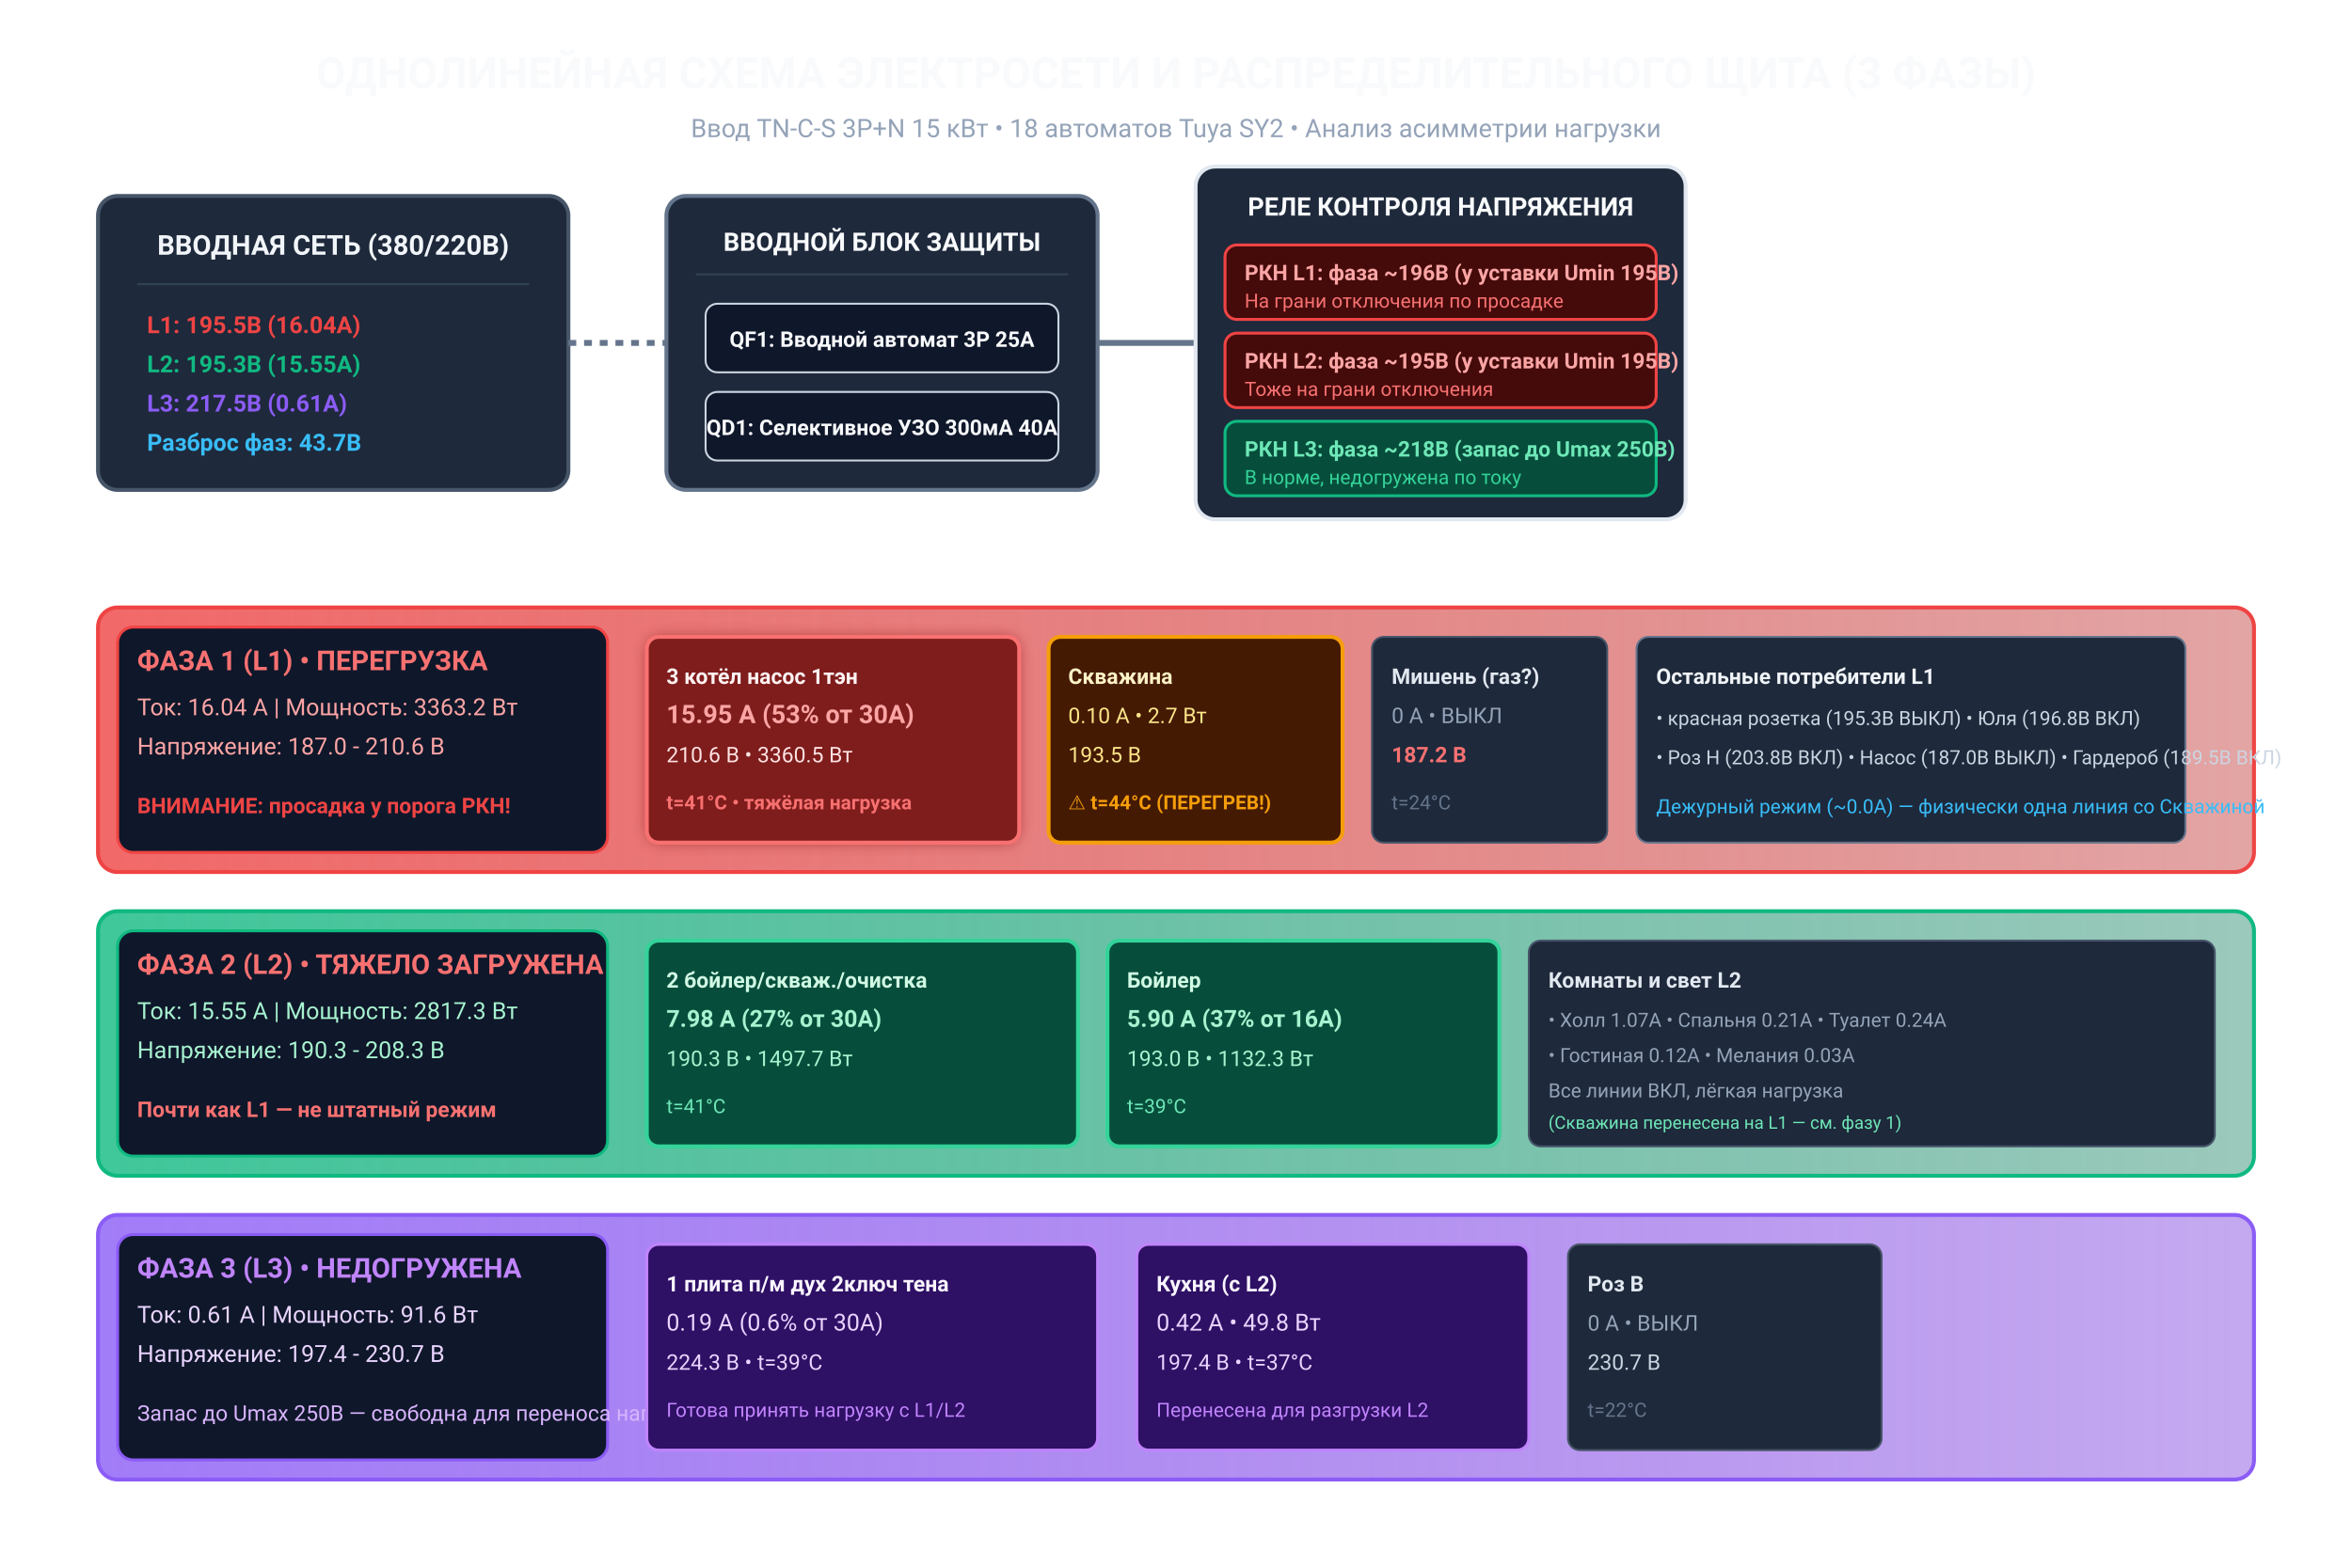
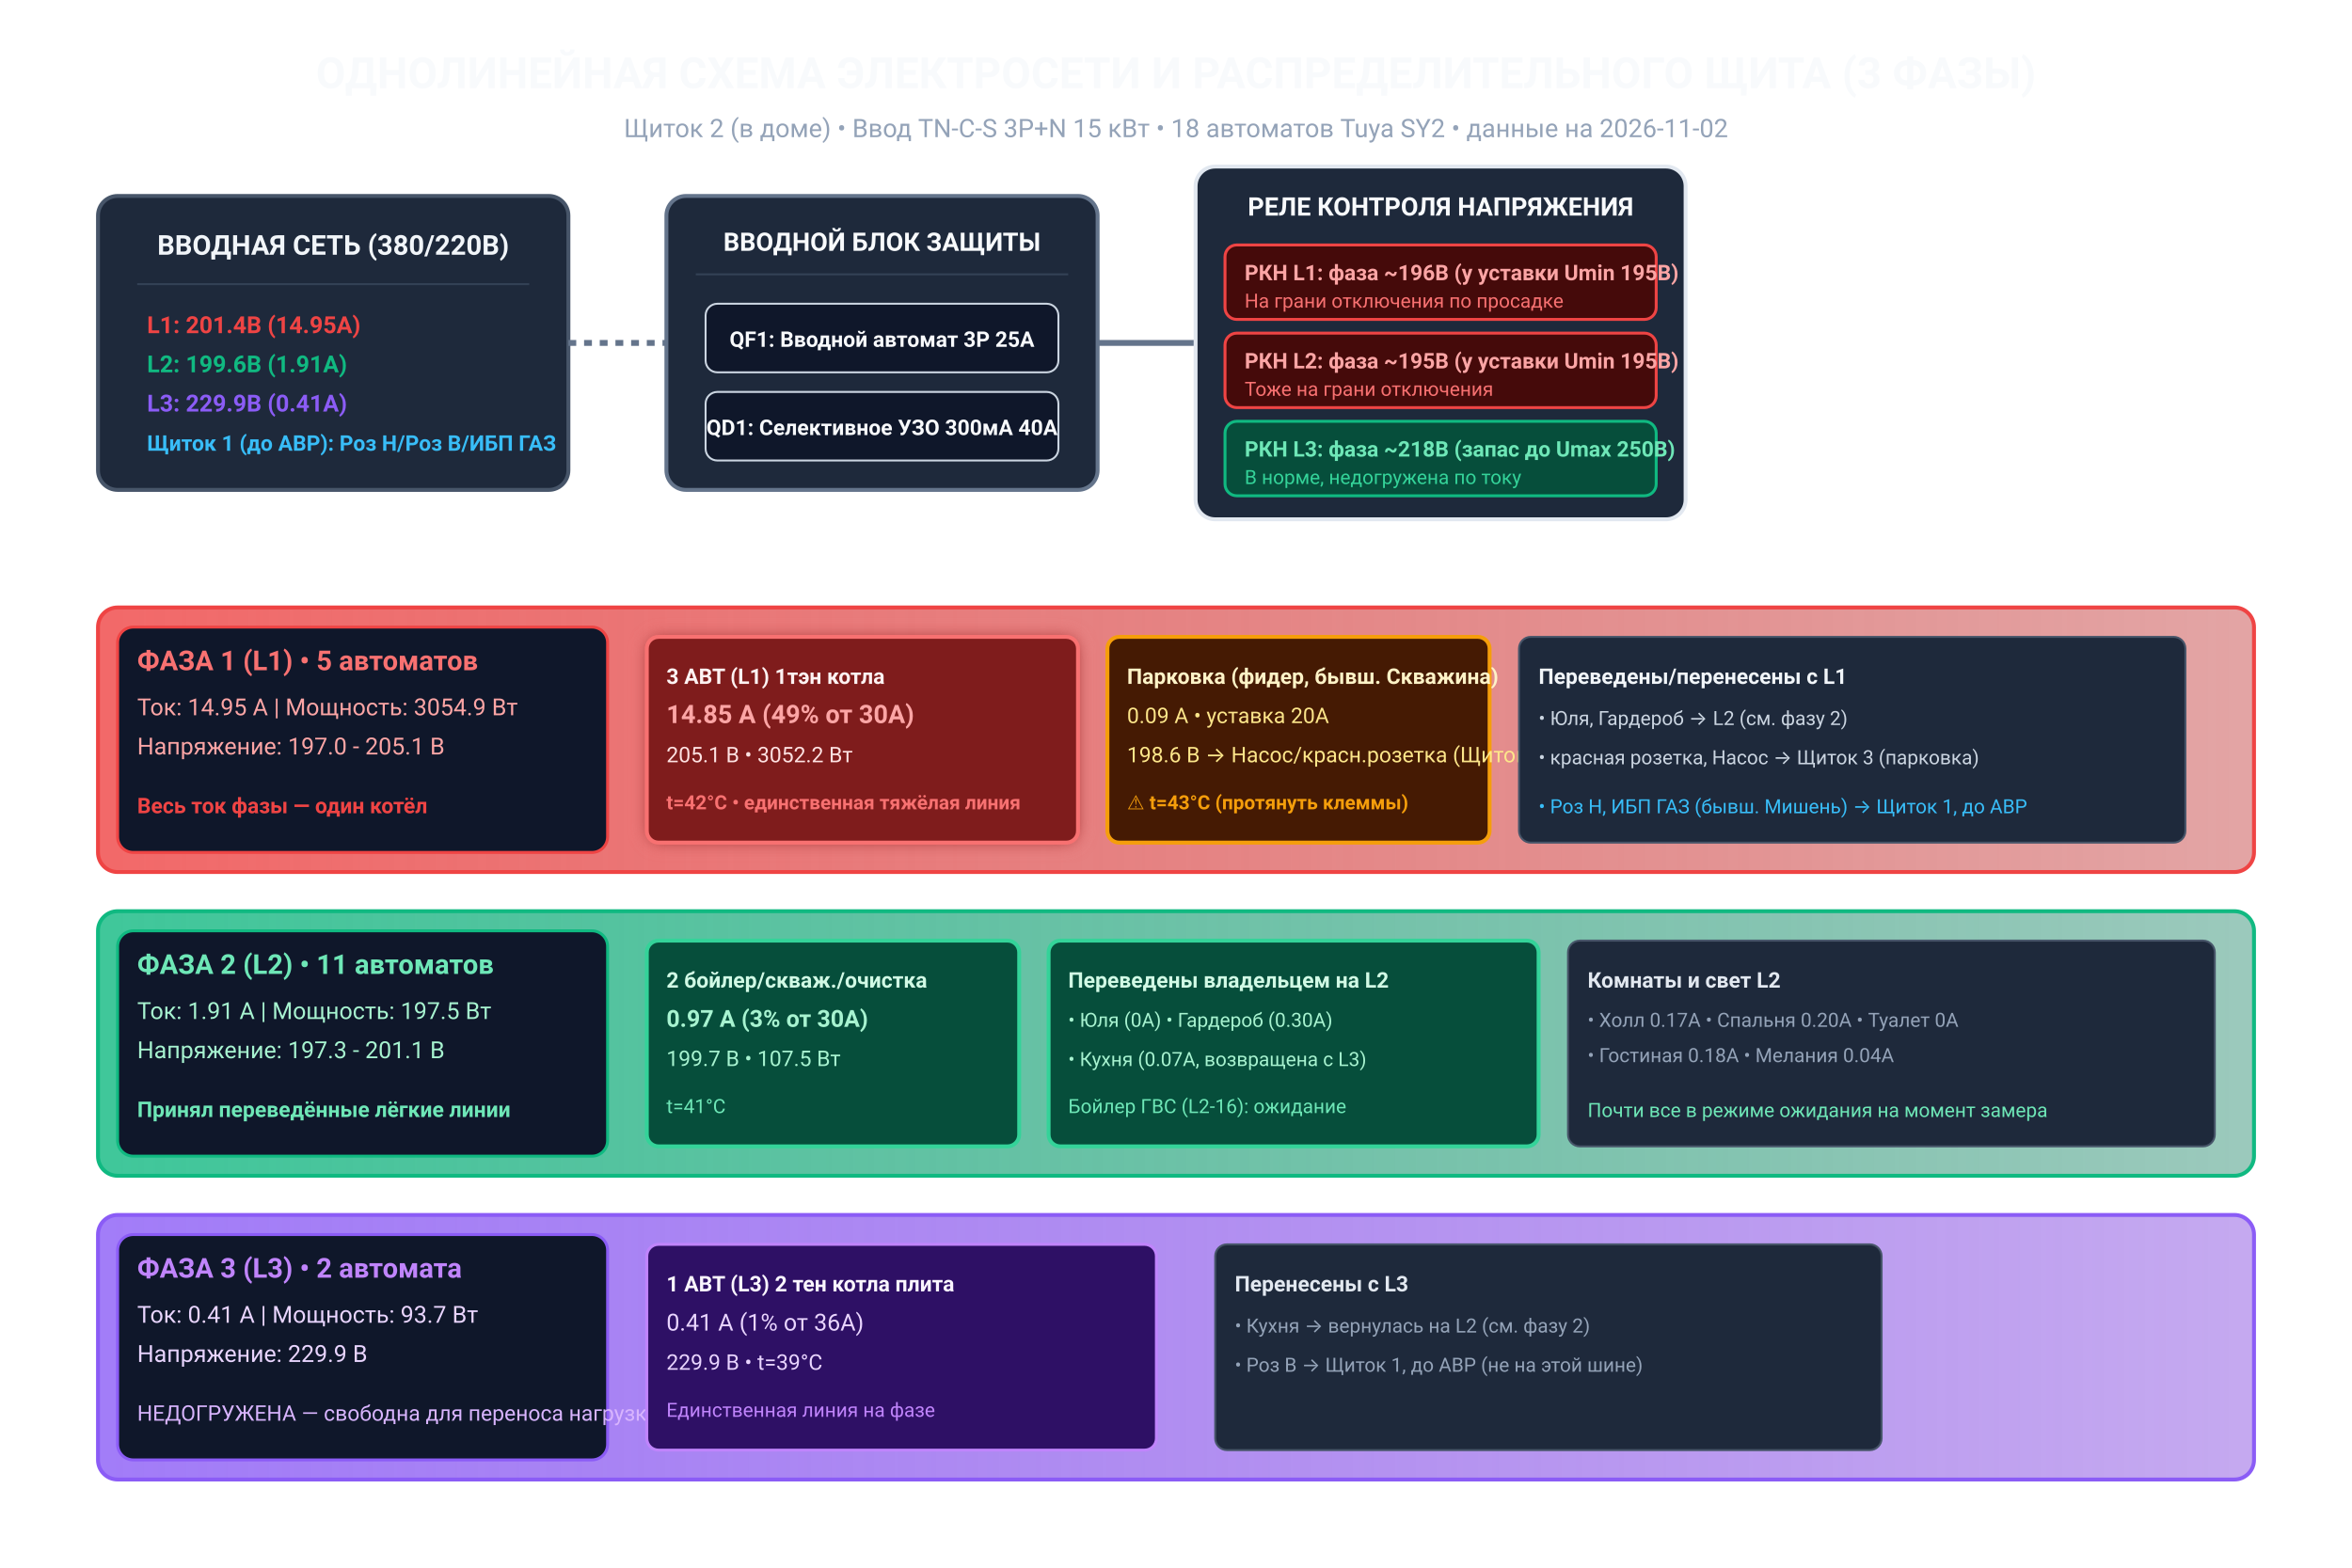
<svg xmlns="http://www.w3.org/2000/svg" viewBox="0 0 1200 800" width="100%" height="100%" style="background:#090d16; font-family: -apple-system, BlinkMacSystemFont, 'Segoe UI', Roboto, sans-serif;">
  <defs>
    <linearGradient id="l1Grad" x1="0%" y1="0%" x2="100%" y2="0%">
      <stop offset="0%" stop-color="#ef4444" stop-opacity="0.8" />
      <stop offset="100%" stop-color="#b91c1c" stop-opacity="0.4" />
    </linearGradient>
    <linearGradient id="l2Grad" x1="0%" y1="0%" x2="100%" y2="0%">
      <stop offset="0%" stop-color="#10b981" stop-opacity="0.8" />
      <stop offset="100%" stop-color="#047857" stop-opacity="0.4" />
    </linearGradient>
    <linearGradient id="l3Grad" x1="0%" y1="0%" x2="100%" y2="0%">
      <stop offset="0%" stop-color="#8b5cf6" stop-opacity="0.8" />
      <stop offset="100%" stop-color="#6d28d9" stop-opacity="0.4" />
    </linearGradient>
    <filter id="glow" x="-20%" y="-20%" width="140%" height="140%">
      <feGaussianBlur stdDeviation="4" result="blur" />
      <feComposite in="SourceGraphic" in2="blur" operator="over" />
    </filter>
  </defs>
  <text x="600" y="45" fill="#f8fafc" font-size="22" font-weight="bold" text-anchor="middle">ОДНОЛИНЕЙНАЯ СХЕМА ЭЛЕКТРОСЕТИ И РАСПРЕДЕЛИТЕЛЬНОГО ЩИТА (3 ФАЗЫ)</text>
-   <text x="600" y="70" fill="#94a3b8" font-size="13" text-anchor="middle">Ввод TN-C-S 3P+N 15 кВт • 18 автоматов Tuya SY2 • Анализ асимметрии нагрузки</text>
+   <text x="600" y="70" fill="#94a3b8" font-size="13" text-anchor="middle">Щиток 2 (в доме) • Ввод TN-C-S 3P+N 15 кВт • 18 автоматов Tuya SY2 • данные на 2026-11-02</text>
  <g transform="translate(50, 100)">
    <rect width="240" height="150" rx="10" fill="#1e293b" stroke="#475569" stroke-width="2" />
    <text x="120" y="30" fill="#f1f5f9" font-size="14" font-weight="bold" text-anchor="middle">ВВОДНАЯ СЕТЬ (380/220В)</text>
    <line x1="20" y1="45" x2="220" y2="45" stroke="#334155" stroke-width="1" />
-     <text x="25" y="70" fill="#ef4444" font-size="12" font-weight="bold">L1: 195.5В (16.04A)</text>
-     <text x="25" y="90" fill="#10b981" font-size="12" font-weight="bold">L2: 195.3В (15.55A)</text>
-     <text x="25" y="110" fill="#8b5cf6" font-size="12" font-weight="bold">L3: 217.5В (0.61A)</text>
-     <text x="25" y="130" fill="#38bdf8" font-size="12" font-weight="bold">Разброс фаз: 43.7В</text>
+     <text x="25" y="70" fill="#ef4444" font-size="12" font-weight="bold">L1: 201.4В (14.95A)</text>
+     <text x="25" y="90" fill="#10b981" font-size="12" font-weight="bold">L2: 199.6В (1.91A)</text>
+     <text x="25" y="110" fill="#8b5cf6" font-size="12" font-weight="bold">L3: 229.9В (0.41A)</text>
+     <text x="25" y="130" fill="#38bdf8" font-size="11" font-weight="bold">Щиток 1 (до АВР): Роз Н/Роз В/ИБП ГАЗ</text>
  </g>
  <path d="M 290 175 L 340 175" stroke="#64748b" stroke-width="3" stroke-dasharray="4,4" />
  <g transform="translate(340, 100)">
    <rect width="220" height="150" rx="10" fill="#1e293b" stroke="#64748b" stroke-width="2" />
    <text x="110" y="28" fill="#f8fafc" font-size="13" font-weight="bold" text-anchor="middle">ВВОДНОЙ БЛОК ЗАЩИТЫ</text>
    <line x1="15" y1="40" x2="205" y2="40" stroke="#334155" stroke-width="1" />
    <rect x="20" y="55" width="180" height="35" rx="6" fill="#0f172a" stroke="#cbd5e1" stroke-width="1" />
    <text x="110" y="77" fill="#f8fafc" font-size="11" font-weight="bold" text-anchor="middle">QF1: Вводной автомат 3P 25A</text>
    <rect x="20" y="100" width="180" height="35" rx="6" fill="#0f172a" stroke="#cbd5e1" stroke-width="1" />
    <text x="110" y="122" fill="#f8fafc" font-size="11" font-weight="bold" text-anchor="middle">QD1: Селективное УЗО 300мА 40А</text>
  </g>
  <path d="M 560 175 L 610 175" stroke="#64748b" stroke-width="3" />
  <g transform="translate(610, 85)">
    <rect width="250" height="180" rx="10" fill="#1e293b" stroke="#e2e8f0" stroke-width="2" />
    <text x="125" y="25" fill="#f8fafc" font-size="13" font-weight="bold" text-anchor="middle">РЕЛЕ КОНТРОЛЯ НАПРЯЖЕНИЯ</text>
    <rect x="15" y="40" width="220" height="38" rx="6" fill="#450a0a" stroke="#ef4444" stroke-width="1.5" />
    <text x="25" y="58" fill="#fca5a5" font-size="11" font-weight="bold">РКН L1: фаза ~196В (у уставки Umin 195В)</text>
    <text x="25" y="72" fill="#f87171" font-size="10">На грани отключения по просадке</text>
    <rect x="15" y="85" width="220" height="38" rx="6" fill="#450a0a" stroke="#ef4444" stroke-width="1.5" />
    <text x="25" y="103" fill="#fca5a5" font-size="11" font-weight="bold">РКН L2: фаза ~195В (у уставки Umin 195В)</text>
    <text x="25" y="117" fill="#f87171" font-size="10">Тоже на грани отключения</text>
    <rect x="15" y="130" width="220" height="38" rx="6" fill="#064e3b" stroke="#10b981" stroke-width="1.5" />
    <text x="25" y="148" fill="#6ee7b7" font-size="11" font-weight="bold">РКН L3: фаза ~218В (запас до Umax 250В)</text>
    <text x="25" y="162" fill="#34d399" font-size="10">В норме, недогружена по току</text>
  </g>
  <g transform="translate(50, 310)">
    <rect width="1100" height="135" rx="10" fill="url(#l1Grad)" stroke="#ef4444" stroke-width="2" />
    <rect x="10" y="10" width="250" height="115" rx="8" fill="#0f172a" stroke="#ef4444" stroke-width="1.5" />
-     <text x="20" y="32" fill="#f87171" font-size="14" font-weight="bold">ФАЗА 1 (L1) • ПЕРЕГРУЗКА</text>
-     <text x="20" y="55" fill="#fca5a5" font-size="12">Ток: 16.04 А | Мощность: 3363.2 Вт</text>
-     <text x="20" y="75" fill="#fca5a5" font-size="12">Напряжение: 187.0 - 210.6 В</text>
-     <text x="20" y="105" fill="#ef4444" font-size="11" font-weight="bold">ВНИМАНИЕ: просадка у порога РКН!</text>
+     <text x="20" y="32" fill="#f87171" font-size="14" font-weight="bold">ФАЗА 1 (L1) • 5 автоматов</text>
+     <text x="20" y="55" fill="#fca5a5" font-size="12">Ток: 14.95 А | Мощность: 3054.9 Вт</text>
+     <text x="20" y="75" fill="#fca5a5" font-size="12">Напряжение: 197.0 - 205.1 В</text>
+     <text x="20" y="105" fill="#ef4444" font-size="11" font-weight="bold">Весь ток фазы — один котёл</text>
    <g transform="translate(280, 15)">
-       <rect x="0" y="0" width="190" height="105" rx="6" fill="#7f1d1d" stroke="#f87171" stroke-width="2" filter="url(#glow)" />
-       <text x="10" y="24" fill="#fef2f2" font-size="11" font-weight="bold">3 котёл насос 1тэн</text>
-       <text x="10" y="44" fill="#fca5a5" font-size="13" font-weight="bold">15.95 A (53% от 30А)</text>
-       <text x="10" y="64" fill="#fee2e2" font-size="11">210.6 В • 3360.5 Вт</text>
-       <text x="10" y="88" fill="#f87171" font-size="10" font-weight="bold">t=41°C • тяжёлая нагрузка</text>
-       <rect x="205" y="0" width="150" height="105" rx="6" fill="#451a03" stroke="#f59e0b" stroke-width="2" />
-       <text x="215" y="24" fill="#fef3c7" font-size="11" font-weight="bold">Скважина</text>
-       <text x="215" y="44" fill="#fde68a" font-size="11">0.10 A • 2.7 Вт</text>
-       <text x="215" y="64" fill="#fde68a" font-size="11">193.5 В</text>
-       <text x="215" y="88" fill="#f59e0b" font-size="10" font-weight="bold">⚠️ t=44°C (ПЕРЕГРЕВ!)</text>
-       <rect x="370" y="0" width="120" height="105" rx="6" fill="#1e293b" stroke="#475569" stroke-width="1" />
-       <text x="380" y="24" fill="#e2e8f0" font-size="11" font-weight="bold">Мишень (газ?)</text>
-       <text x="380" y="44" fill="#94a3b8" font-size="11">0 A • ВЫКЛ</text>
-       <text x="380" y="64" fill="#f87171" font-size="11" font-weight="bold">187.2 В</text>
-       <text x="380" y="88" fill="#64748b" font-size="10">t=24°C</text>
-       <rect x="505" y="0" width="280" height="105" rx="6" fill="#1e293b" stroke="#64748b" stroke-width="1" />
-       <text x="515" y="24" fill="#f1f5f9" font-size="11" font-weight="bold">Остальные потребители L1</text>
-       <text x="515" y="45" fill="#cbd5e1" font-size="10">• красная розетка (195.3В ВЫКЛ) • Юля (196.8В ВКЛ)</text>
-       <text x="515" y="65" fill="#cbd5e1" font-size="10">• Роз Н (203.8В ВКЛ) • Насос (187.0В ВЫКЛ) • Гардероб (189.5В ВКЛ)</text>
-       <text x="515" y="90" fill="#38bdf8" font-size="10">Дежурный режим (~0.0А) — физически одна линия со Скважиной</text>
+       <rect x="0" y="0" width="220" height="105" rx="6" fill="#7f1d1d" stroke="#f87171" stroke-width="2" filter="url(#glow)" />
+       <text x="10" y="24" fill="#fef2f2" font-size="11" font-weight="bold">3 АВТ (L1) 1тэн котла</text>
+       <text x="10" y="44" fill="#fca5a5" font-size="13" font-weight="bold">14.85 A (49% от 30А)</text>
+       <text x="10" y="64" fill="#fee2e2" font-size="11">205.1 В • 3052.2 Вт</text>
+       <text x="10" y="88" fill="#f87171" font-size="10" font-weight="bold">t=42°C • единственная тяжёлая линия</text>
+       <rect x="235" y="0" width="195" height="105" rx="6" fill="#451a03" stroke="#f59e0b" stroke-width="2" />
+       <text x="245" y="24" fill="#fef3c7" font-size="11" font-weight="bold">Парковка (фидер, бывш. Скважина)</text>
+       <text x="245" y="44" fill="#fde68a" font-size="11">0.09 A • уставка 20А</text>
+       <text x="245" y="64" fill="#fde68a" font-size="11">198.6 В → Насос/красн.розетка (Щиток 3)</text>
+       <text x="245" y="88" fill="#f59e0b" font-size="10" font-weight="bold">⚠️ t=43°C (протянуть клеммы)</text>
+       <rect x="445" y="0" width="340" height="105" rx="6" fill="#1e293b" stroke="#475569" stroke-width="1" />
+       <text x="455" y="24" fill="#f1f5f9" font-size="11" font-weight="bold">Переведены/перенесены с L1</text>
+       <text x="455" y="45" fill="#cbd5e1" font-size="10">• Юля, Гардероб → L2 (см. фазу 2)</text>
+       <text x="455" y="65" fill="#cbd5e1" font-size="10">• красная розетка, Насос → Щиток 3 (парковка)</text>
+       <text x="455" y="90" fill="#38bdf8" font-size="10">• Роз Н, ИБП ГАЗ (бывш. Мишень) → Щиток 1, до АВР</text>
    </g>
  </g>
  <g transform="translate(50, 465)">
    <rect width="1100" height="135" rx="10" fill="url(#l2Grad)" stroke="#10b981" stroke-width="2" />
    <rect x="10" y="10" width="250" height="115" rx="8" fill="#0f172a" stroke="#10b981" stroke-width="1.5" />
-     <text x="20" y="32" fill="#f87171" font-size="14" font-weight="bold">ФАЗА 2 (L2) • ТЯЖЕЛО ЗАГРУЖЕНА</text>
-     <text x="20" y="55" fill="#a7f3d0" font-size="12">Ток: 15.55 А | Мощность: 2817.3 Вт</text>
-     <text x="20" y="75" fill="#a7f3d0" font-size="12">Напряжение: 190.3 - 208.3 В</text>
-     <text x="20" y="105" fill="#f87171" font-size="11" font-weight="bold">Почти как L1 — не штатный режим</text>
+     <text x="20" y="32" fill="#6ee7b7" font-size="14" font-weight="bold">ФАЗА 2 (L2) • 11 автоматов</text>
+     <text x="20" y="55" fill="#a7f3d0" font-size="12">Ток: 1.91 А | Мощность: 197.5 Вт</text>
+     <text x="20" y="75" fill="#a7f3d0" font-size="12">Напряжение: 197.3 - 201.1 В</text>
+     <text x="20" y="105" fill="#6ee7b7" font-size="11" font-weight="bold">Принял переведённые лёгкие линии</text>
    <g transform="translate(280, 15)">
-       <rect x="0" y="0" width="220" height="105" rx="6" fill="#064e3b" stroke="#34d399" stroke-width="2" />
+       <rect x="0" y="0" width="190" height="105" rx="6" fill="#064e3b" stroke="#34d399" stroke-width="2" />
      <text x="10" y="24" fill="#d1fae5" font-size="11" font-weight="bold">2 бойлер/скваж./очистка</text>
-       <text x="10" y="44" fill="#a7f3d0" font-size="12" font-weight="bold">7.98 A (27% от 30А)</text>
-       <text x="10" y="64" fill="#a7f3d0" font-size="11">190.3 В • 1497.7 Вт</text>
+       <text x="10" y="44" fill="#a7f3d0" font-size="12" font-weight="bold">0.97 A (3% от 30А)</text>
+       <text x="10" y="64" fill="#a7f3d0" font-size="11">199.7 В • 107.5 Вт</text>
      <text x="10" y="88" fill="#6ee7b7" font-size="10">t=41°C</text>
-       <rect x="235" y="0" width="200" height="105" rx="6" fill="#064e3b" stroke="#34d399" stroke-width="2" />
-       <text x="245" y="24" fill="#d1fae5" font-size="11" font-weight="bold">Бойлер</text>
-       <text x="245" y="44" fill="#a7f3d0" font-size="12" font-weight="bold">5.90 A (37% от 16А)</text>
-       <text x="245" y="64" fill="#a7f3d0" font-size="11">193.0 В • 1132.3 Вт</text>
-       <text x="245" y="88" fill="#6ee7b7" font-size="10">t=39°C</text>
-       <rect x="450" y="0" width="350" height="105" rx="6" fill="#1e293b" stroke="#475569" stroke-width="1" />
-       <text x="460" y="24" fill="#e2e8f0" font-size="11" font-weight="bold">Комнаты и свет L2</text>
-       <text x="460" y="44" fill="#94a3b8" font-size="10">• Холл 1.07A • Спальня 0.21A • Туалет 0.24A</text>
-       <text x="460" y="62" fill="#94a3b8" font-size="10">• Гостиная 0.12A • Мелания 0.03A</text>
-       <text x="460" y="80" fill="#94a3b8" font-size="10">Все линии ВКЛ, лёгкая нагрузка</text>
-       <text x="460" y="96" fill="#6ee7b7" font-size="9">(Скважина перенесена на L1 — см. фазу 1)</text>
+       <rect x="205" y="0" width="250" height="105" rx="6" fill="#064e3b" stroke="#34d399" stroke-width="2" />
+       <text x="215" y="24" fill="#d1fae5" font-size="11" font-weight="bold">Переведены владельцем на L2</text>
+       <text x="215" y="44" fill="#a7f3d0" font-size="10">• Юля (0A) • Гардероб (0.30A)</text>
+       <text x="215" y="64" fill="#a7f3d0" font-size="10">• Кухня (0.07A, возвращена с L3)</text>
+       <text x="215" y="88" fill="#6ee7b7" font-size="10">Бойлер ГВС (L2-16): ожидание</text>
+       <rect x="470" y="0" width="330" height="105" rx="6" fill="#1e293b" stroke="#475569" stroke-width="1" />
+       <text x="480" y="24" fill="#e2e8f0" font-size="11" font-weight="bold">Комнаты и свет L2</text>
+       <text x="480" y="44" fill="#94a3b8" font-size="10">• Холл 0.17A • Спальня 0.20A • Туалет 0A</text>
+       <text x="480" y="62" fill="#94a3b8" font-size="10">• Гостиная 0.18A • Мелания 0.04A</text>
+       <text x="480" y="90" fill="#6ee7b7" font-size="10">Почти все в режиме ожидания на момент замера</text>
    </g>
  </g>
  <g transform="translate(50, 620)">
    <rect width="1100" height="135" rx="10" fill="url(#l3Grad)" stroke="#8b5cf6" stroke-width="2" />
    <rect x="10" y="10" width="250" height="115" rx="8" fill="#0f172a" stroke="#8b5cf6" stroke-width="1.5" />
-     <text x="20" y="32" fill="#c084fc" font-size="14" font-weight="bold">ФАЗА 3 (L3) • НЕДОГРУЖЕНА</text>
-     <text x="20" y="55" fill="#e9d5ff" font-size="12">Ток: 0.61 А | Мощность: 91.6 Вт</text>
-     <text x="20" y="75" fill="#e9d5ff" font-size="12">Напряжение: 197.4 - 230.7 В</text>
-     <text x="20" y="105" fill="#d8b4fe" font-size="11">Запас до Umax 250В — свободна для переноса нагрузки</text>
+     <text x="20" y="32" fill="#c084fc" font-size="14" font-weight="bold">ФАЗА 3 (L3) • 2 автомата</text>
+     <text x="20" y="55" fill="#e9d5ff" font-size="12">Ток: 0.41 А | Мощность: 93.7 Вт</text>
+     <text x="20" y="75" fill="#e9d5ff" font-size="12">Напряжение: 229.9 В</text>
+     <text x="20" y="105" fill="#d8b4fe" font-size="11">НЕДОГРУЖЕНА — свободна для переноса нагрузки</text>
    <g transform="translate(280, 15)">
-       <rect x="0" y="0" width="230" height="105" rx="6" fill="#2e1065" stroke="#c084fc" stroke-width="1.5" />
-       <text x="10" y="24" fill="#faf5ff" font-size="11" font-weight="bold">1 плита п/м дух 2ключ тена</text>
-       <text x="10" y="44" fill="#e9d5ff" font-size="12">0.19 A (0.6% от 30А)</text>
-       <text x="10" y="64" fill="#e9d5ff" font-size="11">224.3 В • t=39°C</text>
-       <text x="10" y="88" fill="#c084fc" font-size="10">Готова принять нагрузку с L1/L2</text>
-       <rect x="250" y="0" width="200" height="105" rx="6" fill="#2e1065" stroke="#c084fc" stroke-width="1.5" />
-       <text x="260" y="24" fill="#faf5ff" font-size="11" font-weight="bold">Кухня (с L2)</text>
-       <text x="260" y="44" fill="#e9d5ff" font-size="12">0.42 A • 49.8 Вт</text>
-       <text x="260" y="64" fill="#e9d5ff" font-size="11">197.4 В • t=37°C</text>
-       <text x="260" y="88" fill="#c084fc" font-size="10">Перенесена для разгрузки L2</text>
-       <rect x="470" y="0" width="160" height="105" rx="6" fill="#1e293b" stroke="#475569" stroke-width="1" />
-       <text x="480" y="24" fill="#e2e8f0" font-size="11" font-weight="bold">Роз В</text>
-       <text x="480" y="44" fill="#94a3b8" font-size="11">0 A • ВЫКЛ</text>
-       <text x="480" y="64" fill="#cbd5e1" font-size="11">230.7 В</text>
-       <text x="480" y="88" fill="#64748b" font-size="10">t=22°C</text>
+       <rect x="0" y="0" width="260" height="105" rx="6" fill="#2e1065" stroke="#c084fc" stroke-width="1.5" />
+       <text x="10" y="24" fill="#faf5ff" font-size="11" font-weight="bold">1 АВТ (L3) 2 тен котла плита</text>
+       <text x="10" y="44" fill="#e9d5ff" font-size="12">0.41 A (1% от 36А)</text>
+       <text x="10" y="64" fill="#e9d5ff" font-size="11">229.9 В • t=39°C</text>
+       <text x="10" y="88" fill="#c084fc" font-size="10">Единственная линия на фазе</text>
+       <rect x="290" y="0" width="340" height="105" rx="6" fill="#1e293b" stroke="#475569" stroke-width="1" />
+       <text x="300" y="24" fill="#e2e8f0" font-size="11" font-weight="bold">Перенесены с L3</text>
+       <text x="300" y="45" fill="#94a3b8" font-size="10">• Кухня → вернулась на L2 (см. фазу 2)</text>
+       <text x="300" y="65" fill="#94a3b8" font-size="10">• Роз В → Щиток 1, до АВР (не на этой шине)</text>
    </g>
  </g>
</svg>
